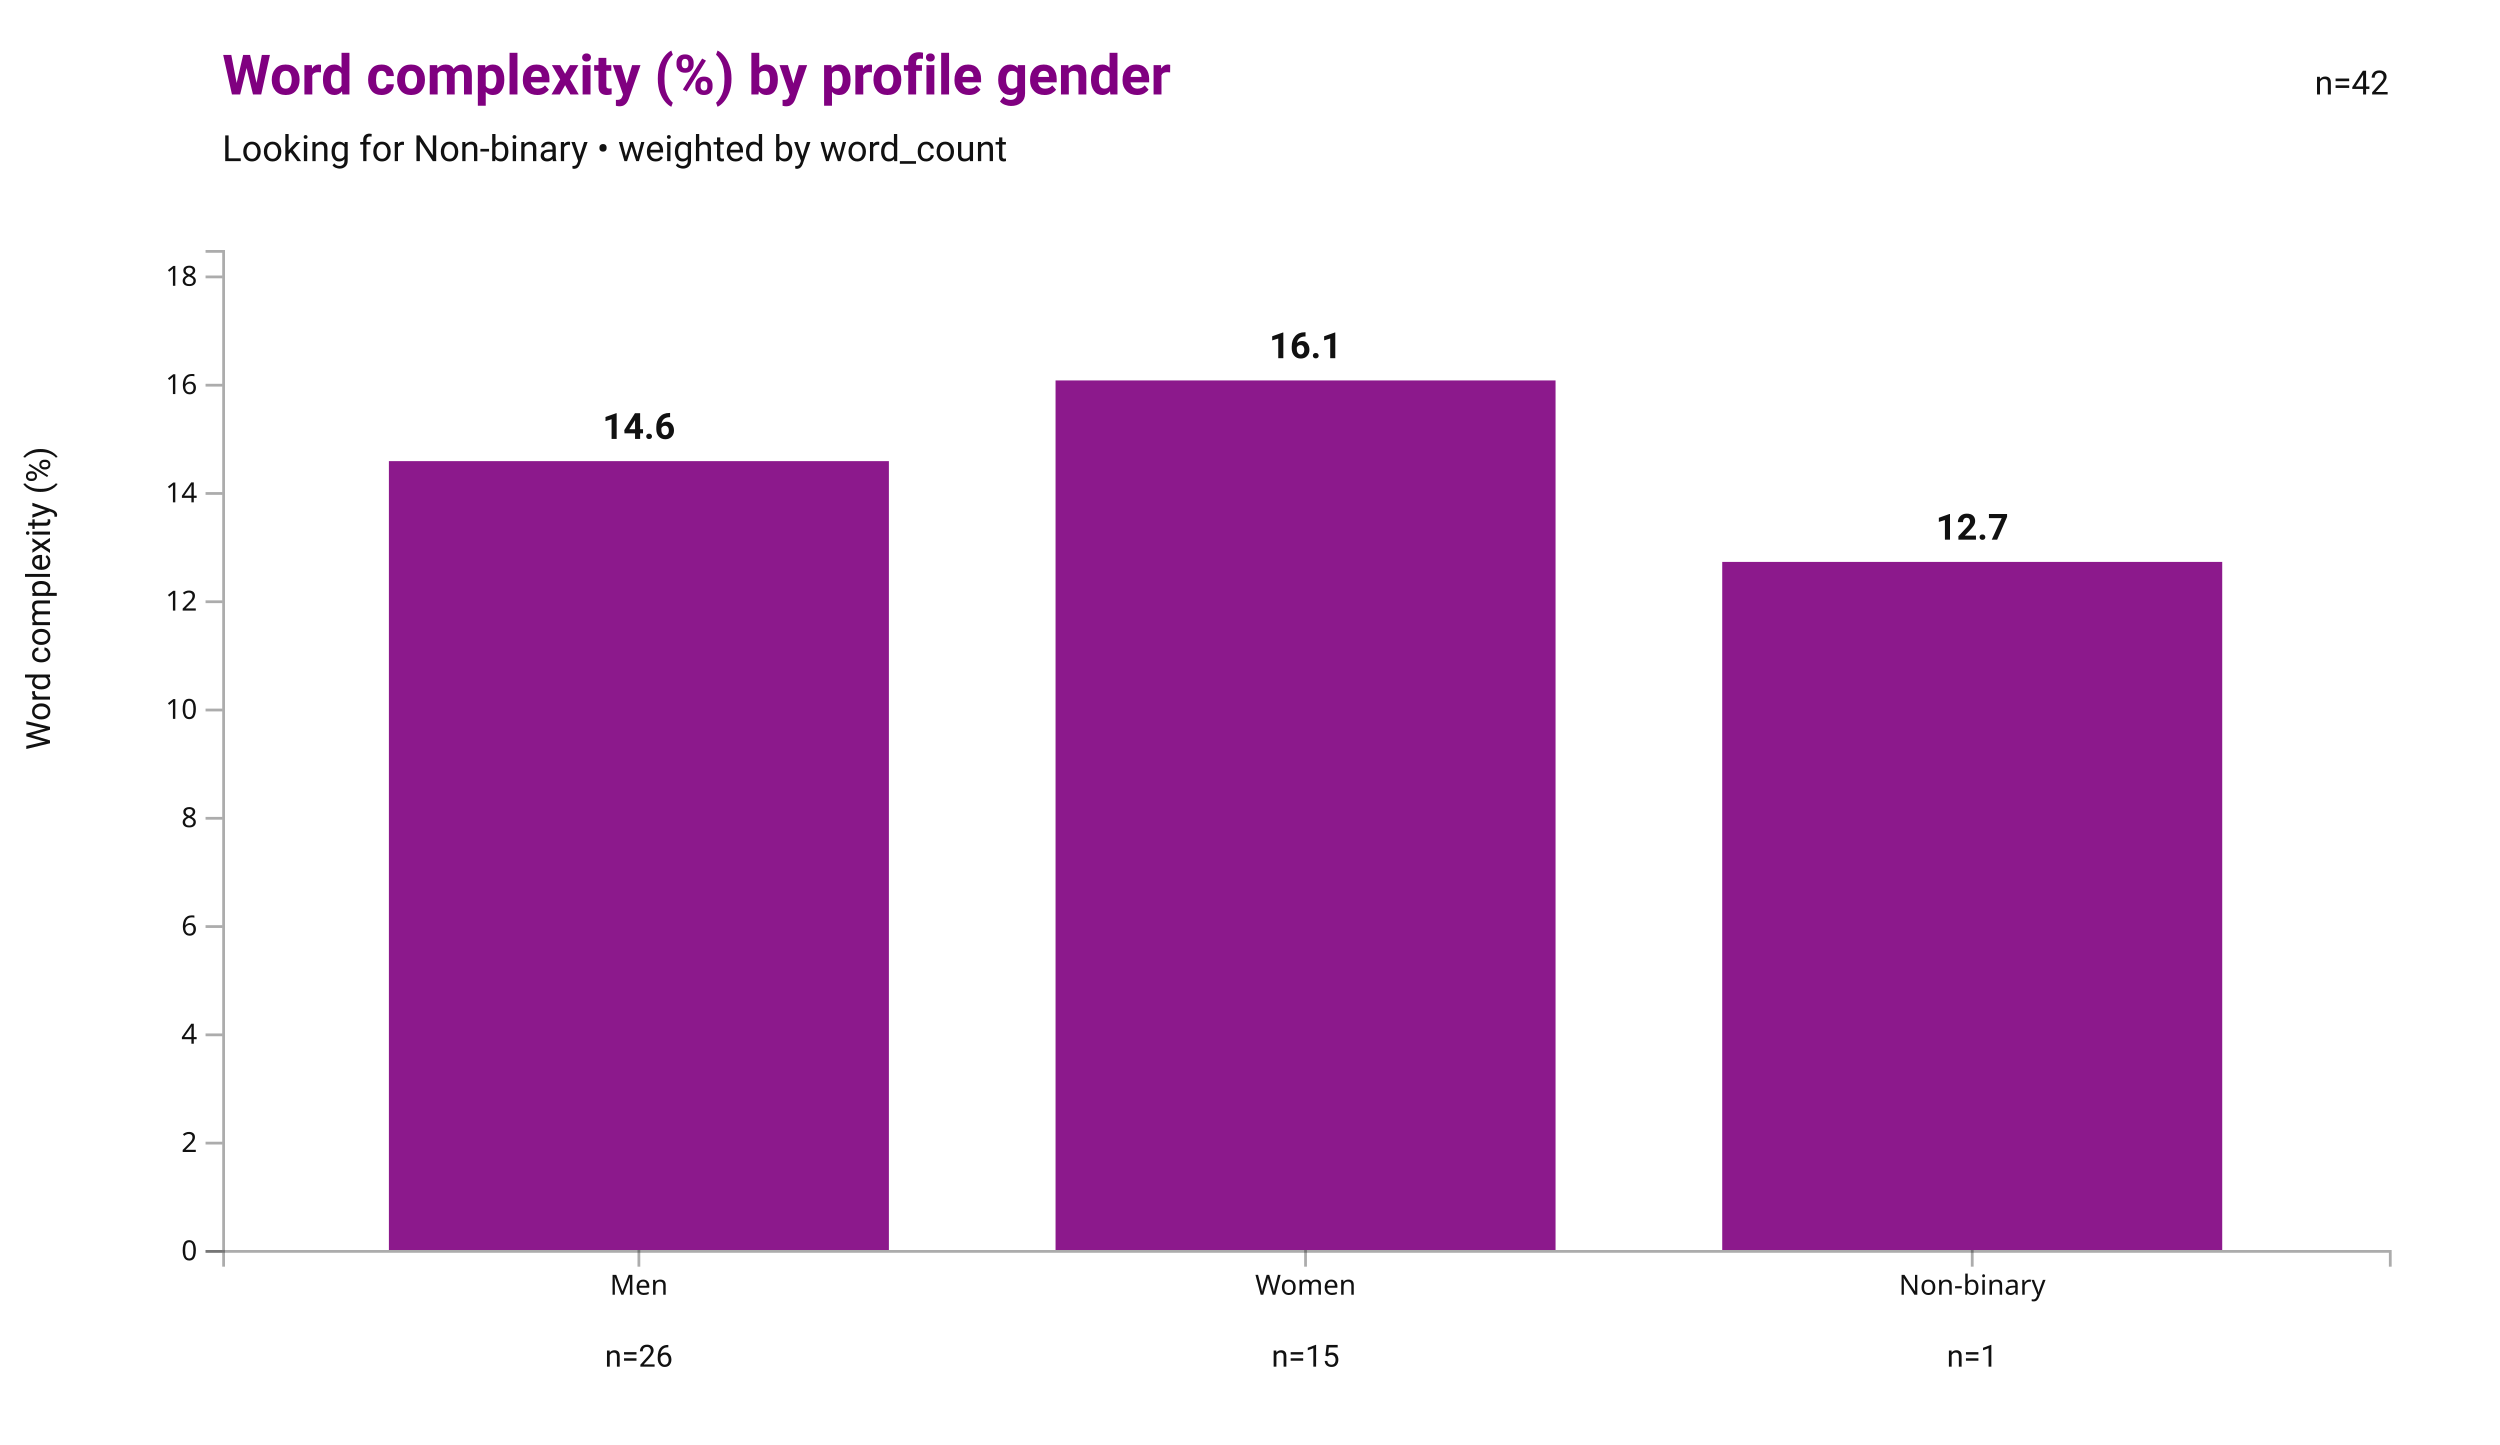
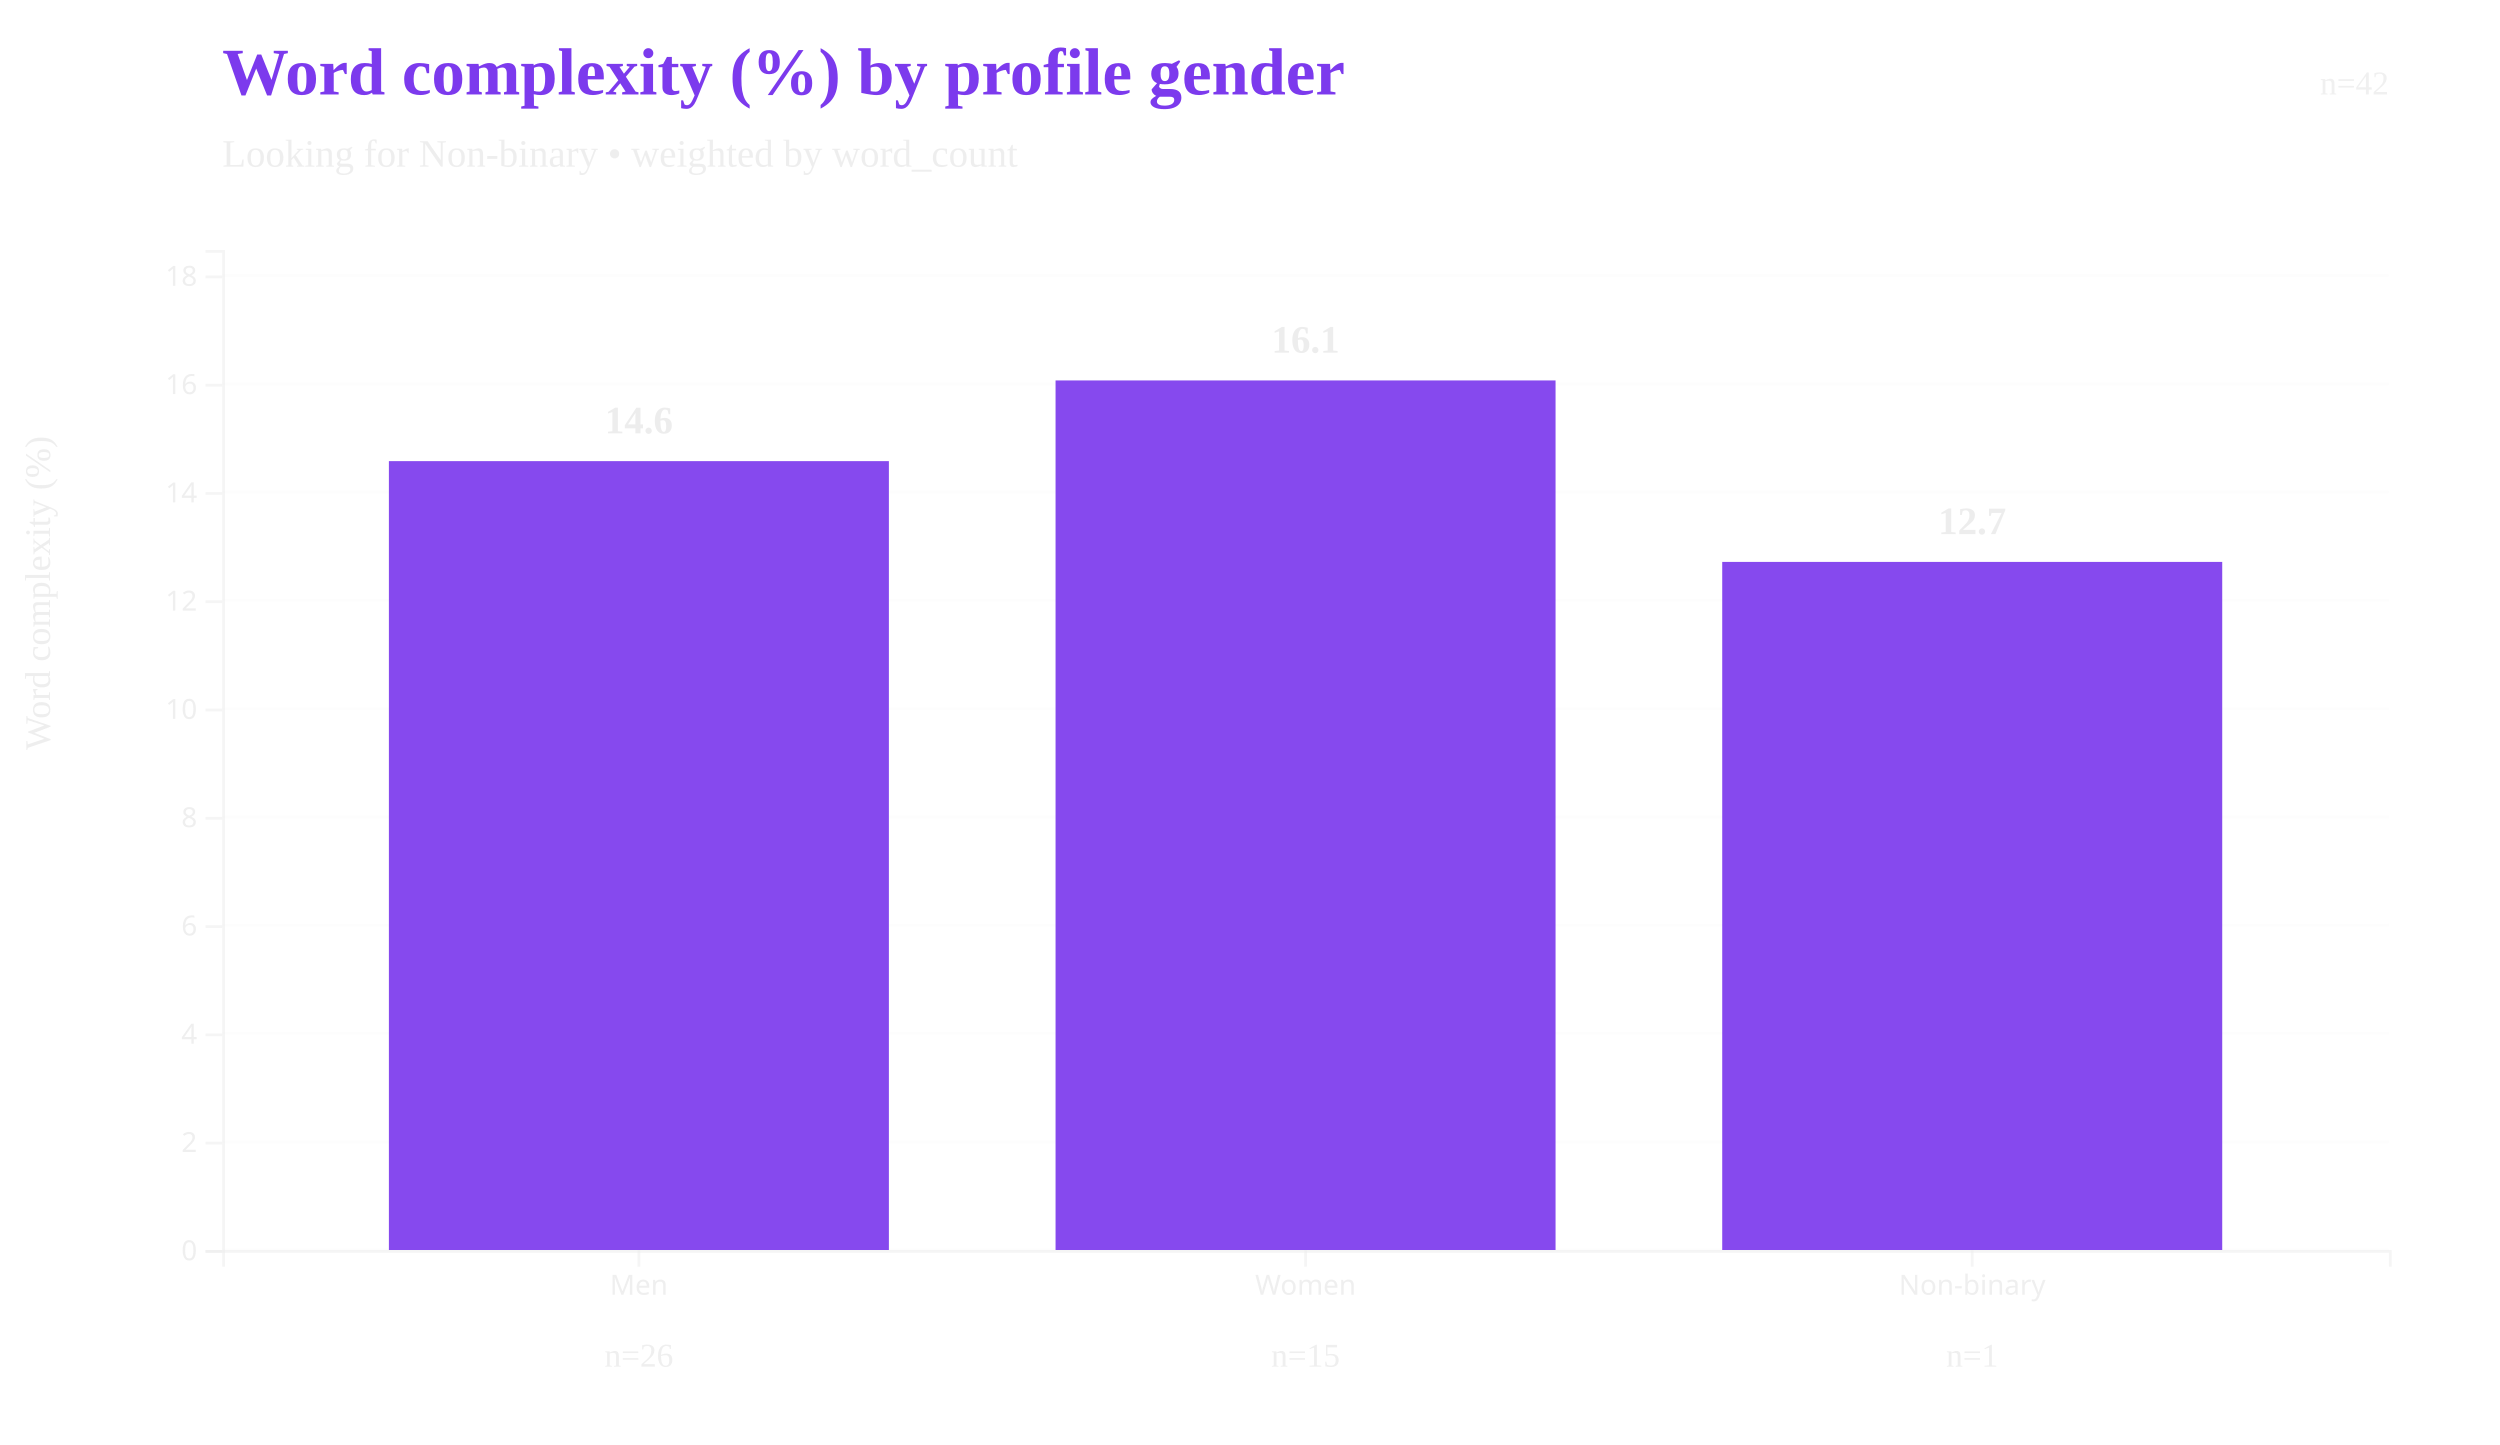
- <svg xmlns="http://www.w3.org/2000/svg" width="900" height="520" style="background: white; font-family: -apple-system, BlinkMacSystemFont, &quot;Segoe UI&quot;, Roboto, Helvetica, Arial, sans-serif; fill: #111111;">
-   <text x="80" y="34" font-size="20" font-weight="700" fill="purple">Word complexity (%) by profile gender</text>
-   <text x="80" y="58" font-size="13" fill="#111111">Looking for Non-binary • weighted by word_count</text>
-   <text x="860" y="34" text-anchor="end" font-size="12" fill="#111111">n=42</text>
+ <svg xmlns="http://www.w3.org/2000/svg" width="900" height="520" style="background: rgb(0, 0, 0); font-family: ui-serif, Georgia, &quot;Times New Roman&quot;, Times, serif; fill: #EDEDED;">
+   <text x="80" y="34" font-size="24" font-weight="700" fill="#7C3AED">Word complexity (%) by profile gender</text>
+   <text x="80" y="60" font-size="14" fill="#EDEDED" opacity="0.92">Looking for Non-binary • weighted by word_count</text>
+   <text x="860" y="34" text-anchor="end" font-size="12" fill="#EDEDED" opacity="0.85">n=42</text>
  <g transform="translate(80,90)">
+     <g>
+       <line class="grid" x1="0" x2="780" y1="360" y2="360" stroke="rgba(237,237,237,0.12)" stroke-width="1" />
+       <line class="grid" x1="0" x2="780" y1="321.021" y2="321.021" stroke="rgba(237,237,237,0.12)" stroke-width="1" />
+       <line class="grid" x1="0" x2="780" y1="282.042" y2="282.042" stroke="rgba(237,237,237,0.12)" stroke-width="1" />
+       <line class="grid" x1="0" x2="780" y1="243.063" y2="243.063" stroke="rgba(237,237,237,0.12)" stroke-width="1" />
+       <line class="grid" x1="0" x2="780" y1="204.084" y2="204.084" stroke="rgba(237,237,237,0.12)" stroke-width="1" />
+       <line class="grid" x1="0" x2="780" y1="165.105" y2="165.105" stroke="rgba(237,237,237,0.12)" stroke-width="1" />
+       <line class="grid" x1="0" x2="780" y1="126.126" y2="126.126" stroke="rgba(237,237,237,0.12)" stroke-width="1" />
+       <line class="grid" x1="0" x2="780" y1="87.147" y2="87.147" stroke="rgba(237,237,237,0.12)" stroke-width="1" />
+       <line class="grid" x1="0" x2="780" y1="48.168" y2="48.168" stroke="rgba(237,237,237,0.12)" stroke-width="1" />
+       <line class="grid" x1="0" x2="780" y1="9.189" y2="9.189" stroke="rgba(237,237,237,0.12)" stroke-width="1" />
+     </g>
    <g fill="none" font-size="10" font-family="sans-serif" text-anchor="end">
-       <path class="domain" stroke="#111111" d="M-6,360.5H0.5V0.5H-6" opacity="0.35" />
+       <path class="domain" stroke="rgba(237,237,237,0.55)" d="M-6,360.5H0.5V0.5H-6" opacity="1" />
      <g class="tick" opacity="1" transform="translate(0,360.5)">
-         <line stroke="#111111" x2="-6" opacity="0.35" />
-         <text fill="#111111" x="-9" dy="0.32em">0</text>
+         <line stroke="rgba(237,237,237,0.55)" x2="-6" opacity="1" />
+         <text fill="#EDEDED" x="-9" dy="0.32em" opacity="0.9">0</text>
      </g>
      <g class="tick" opacity="1" transform="translate(0,321.521)">
-         <line stroke="#111111" x2="-6" opacity="0.35" />
-         <text fill="#111111" x="-9" dy="0.32em">2</text>
+         <line stroke="rgba(237,237,237,0.55)" x2="-6" opacity="1" />
+         <text fill="#EDEDED" x="-9" dy="0.32em" opacity="0.9">2</text>
      </g>
      <g class="tick" opacity="1" transform="translate(0,282.5419)">
-         <line stroke="#111111" x2="-6" opacity="0.35" />
-         <text fill="#111111" x="-9" dy="0.32em">4</text>
+         <line stroke="rgba(237,237,237,0.55)" x2="-6" opacity="1" />
+         <text fill="#EDEDED" x="-9" dy="0.32em" opacity="0.9">4</text>
      </g>
      <g class="tick" opacity="1" transform="translate(0,243.5629)">
-         <line stroke="#111111" x2="-6" opacity="0.35" />
-         <text fill="#111111" x="-9" dy="0.32em">6</text>
+         <line stroke="rgba(237,237,237,0.55)" x2="-6" opacity="1" />
+         <text fill="#EDEDED" x="-9" dy="0.32em" opacity="0.9">6</text>
      </g>
      <g class="tick" opacity="1" transform="translate(0,204.5838)">
-         <line stroke="#111111" x2="-6" opacity="0.35" />
-         <text fill="#111111" x="-9" dy="0.32em">8</text>
+         <line stroke="rgba(237,237,237,0.55)" x2="-6" opacity="1" />
+         <text fill="#EDEDED" x="-9" dy="0.32em" opacity="0.9">8</text>
      </g>
      <g class="tick" opacity="1" transform="translate(0,165.6048)">
-         <line stroke="#111111" x2="-6" opacity="0.35" />
-         <text fill="#111111" x="-9" dy="0.32em">10</text>
+         <line stroke="rgba(237,237,237,0.55)" x2="-6" opacity="1" />
+         <text fill="#EDEDED" x="-9" dy="0.32em" opacity="0.9">10</text>
      </g>
      <g class="tick" opacity="1" transform="translate(0,126.6257)">
-         <line stroke="#111111" x2="-6" opacity="0.35" />
-         <text fill="#111111" x="-9" dy="0.32em">12</text>
+         <line stroke="rgba(237,237,237,0.55)" x2="-6" opacity="1" />
+         <text fill="#EDEDED" x="-9" dy="0.32em" opacity="0.9">12</text>
      </g>
      <g class="tick" opacity="1" transform="translate(0,87.64668)">
-         <line stroke="#111111" x2="-6" opacity="0.35" />
-         <text fill="#111111" x="-9" dy="0.32em">14</text>
+         <line stroke="rgba(237,237,237,0.55)" x2="-6" opacity="1" />
+         <text fill="#EDEDED" x="-9" dy="0.32em" opacity="0.9">14</text>
      </g>
      <g class="tick" opacity="1" transform="translate(0,48.66764)">
-         <line stroke="#111111" x2="-6" opacity="0.35" />
-         <text fill="#111111" x="-9" dy="0.32em">16</text>
+         <line stroke="rgba(237,237,237,0.55)" x2="-6" opacity="1" />
+         <text fill="#EDEDED" x="-9" dy="0.32em" opacity="0.9">16</text>
      </g>
      <g class="tick" opacity="1" transform="translate(0,9.688595)">
-         <line stroke="#111111" x2="-6" opacity="0.35" />
-         <text fill="#111111" x="-9" dy="0.32em">18</text>
+         <line stroke="rgba(237,237,237,0.55)" x2="-6" opacity="1" />
+         <text fill="#EDEDED" x="-9" dy="0.32em" opacity="0.9">18</text>
      </g>
    </g>
    <g transform="translate(0,360)" fill="none" font-size="10" font-family="sans-serif" text-anchor="middle">
-       <path class="domain" stroke="#111111" d="M0.5,6V0.5H780.5V6" opacity="0.35" />
+       <path class="domain" stroke="rgba(237,237,237,0.55)" d="M0.5,6V0.5H780.5V6" opacity="1" />
      <g class="tick" opacity="1" transform="translate(150,0)">
-         <line stroke="#111111" y2="6" opacity="0.35" />
-         <text fill="#111111" y="9" dy="0.71em">Men</text>
+         <line stroke="rgba(237,237,237,0.55)" y2="6" opacity="1" />
+         <text fill="#EDEDED" y="9" dy="0.71em" opacity="0.9">Men</text>
      </g>
      <g class="tick" opacity="1" transform="translate(390,0)">
-         <line stroke="#111111" y2="6" opacity="0.35" />
-         <text fill="#111111" y="9" dy="0.71em">Women</text>
+         <line stroke="rgba(237,237,237,0.55)" y2="6" opacity="1" />
+         <text fill="#EDEDED" y="9" dy="0.71em" opacity="0.9">Women</text>
      </g>
      <g class="tick" opacity="1" transform="translate(630,0)">
-         <line stroke="#111111" y2="6" opacity="0.35" />
-         <text fill="#111111" y="9" dy="0.71em">Non-binary</text>
+         <line stroke="rgba(237,237,237,0.55)" y2="6" opacity="1" />
+         <text fill="#EDEDED" y="9" dy="0.71em" opacity="0.9">Non-binary</text>
      </g>
    </g>
    <g>
-       <rect x="60" y="76.007" width="180" height="283.993" fill="purple" opacity="0.9" />
-       <rect x="300" y="46.957" width="180" height="313.043" fill="purple" opacity="0.9" />
-       <rect x="540" y="112.288" width="180" height="247.712" fill="purple" opacity="0.9" />
+       <rect x="60" y="76.007" width="180" height="283.993" fill="#7C3AED" opacity="0.92" />
+       <rect x="300" y="46.957" width="180" height="313.043" fill="#7C3AED" opacity="0.92" />
+       <rect x="540" y="112.288" width="180" height="247.712" fill="#7C3AED" opacity="0.92" />
    </g>
    <g>
-       <text class="value" x="150" y="68.007" text-anchor="middle" font-size="13" font-weight="700" fill="#111111">14.6</text>
-       <text class="value" x="390" y="38.957" text-anchor="middle" font-size="13" font-weight="700" fill="#111111">16.1</text>
-       <text class="value" x="630" y="104.288" text-anchor="middle" font-size="13" font-weight="700" fill="#111111">12.7</text>
+       <text class="value" x="150" y="66.007" text-anchor="middle" font-size="14" font-weight="700" fill="#EDEDED">14.6</text>
+       <text class="value" x="390" y="36.957" text-anchor="middle" font-size="14" font-weight="700" fill="#EDEDED">16.1</text>
+       <text class="value" x="630" y="102.288" text-anchor="middle" font-size="14" font-weight="700" fill="#EDEDED">12.7</text>
    </g>
    <g>
-       <text class="n" x="150" y="402" text-anchor="middle" font-size="11" fill="#111111">n=26</text>
-       <text class="n" x="390" y="402" text-anchor="middle" font-size="11" fill="#111111">n=15</text>
-       <text class="n" x="630" y="402" text-anchor="middle" font-size="11" fill="#111111">n=1</text>
+       <text class="n" x="150" y="402" text-anchor="middle" font-size="12" fill="#EDEDED" opacity="0.9">n=26</text>
+       <text class="n" x="390" y="402" text-anchor="middle" font-size="12" fill="#EDEDED" opacity="0.9">n=15</text>
+       <text class="n" x="630" y="402" text-anchor="middle" font-size="12" fill="#EDEDED" opacity="0.9">n=1</text>
    </g>
  </g>
-   <text x="18" y="270" transform="rotate(-90, 18, 270)" font-size="12" fill="#111111">Word complexity (%)</text>
+   <text x="18" y="270" transform="rotate(-90, 18, 270)" font-size="13" fill="#EDEDED" opacity="0.95">Word complexity (%)</text>
</svg>
